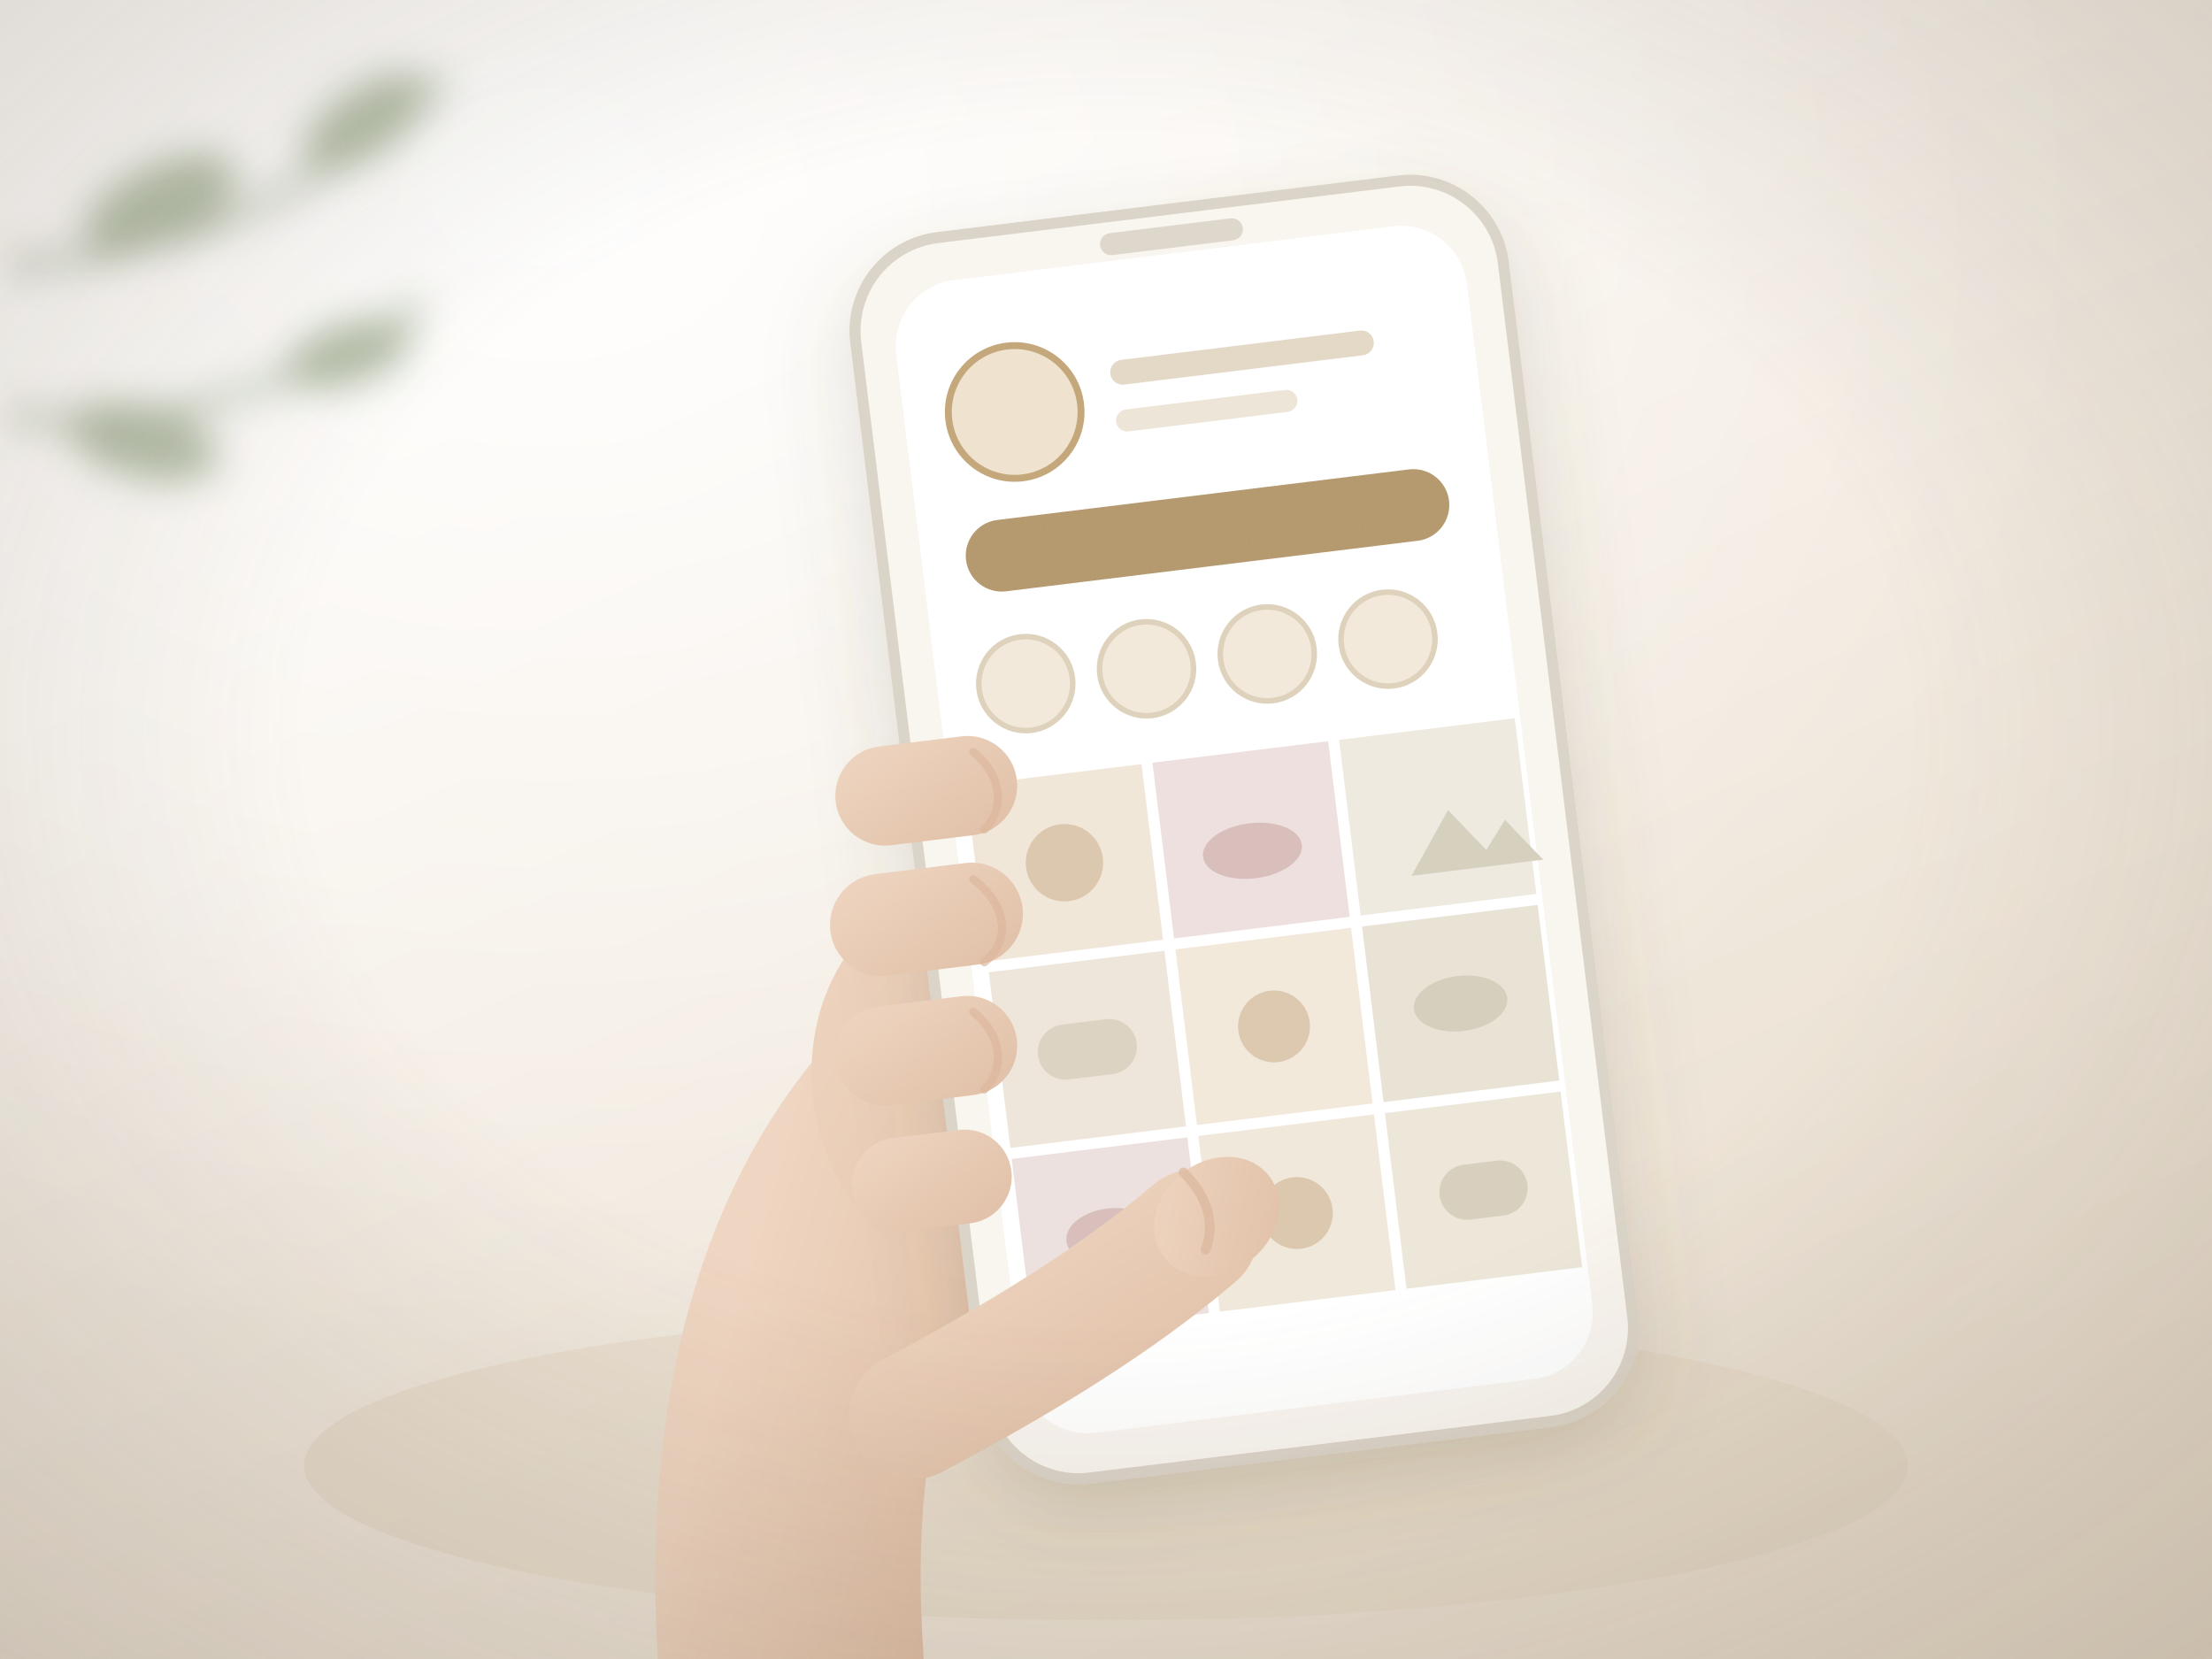
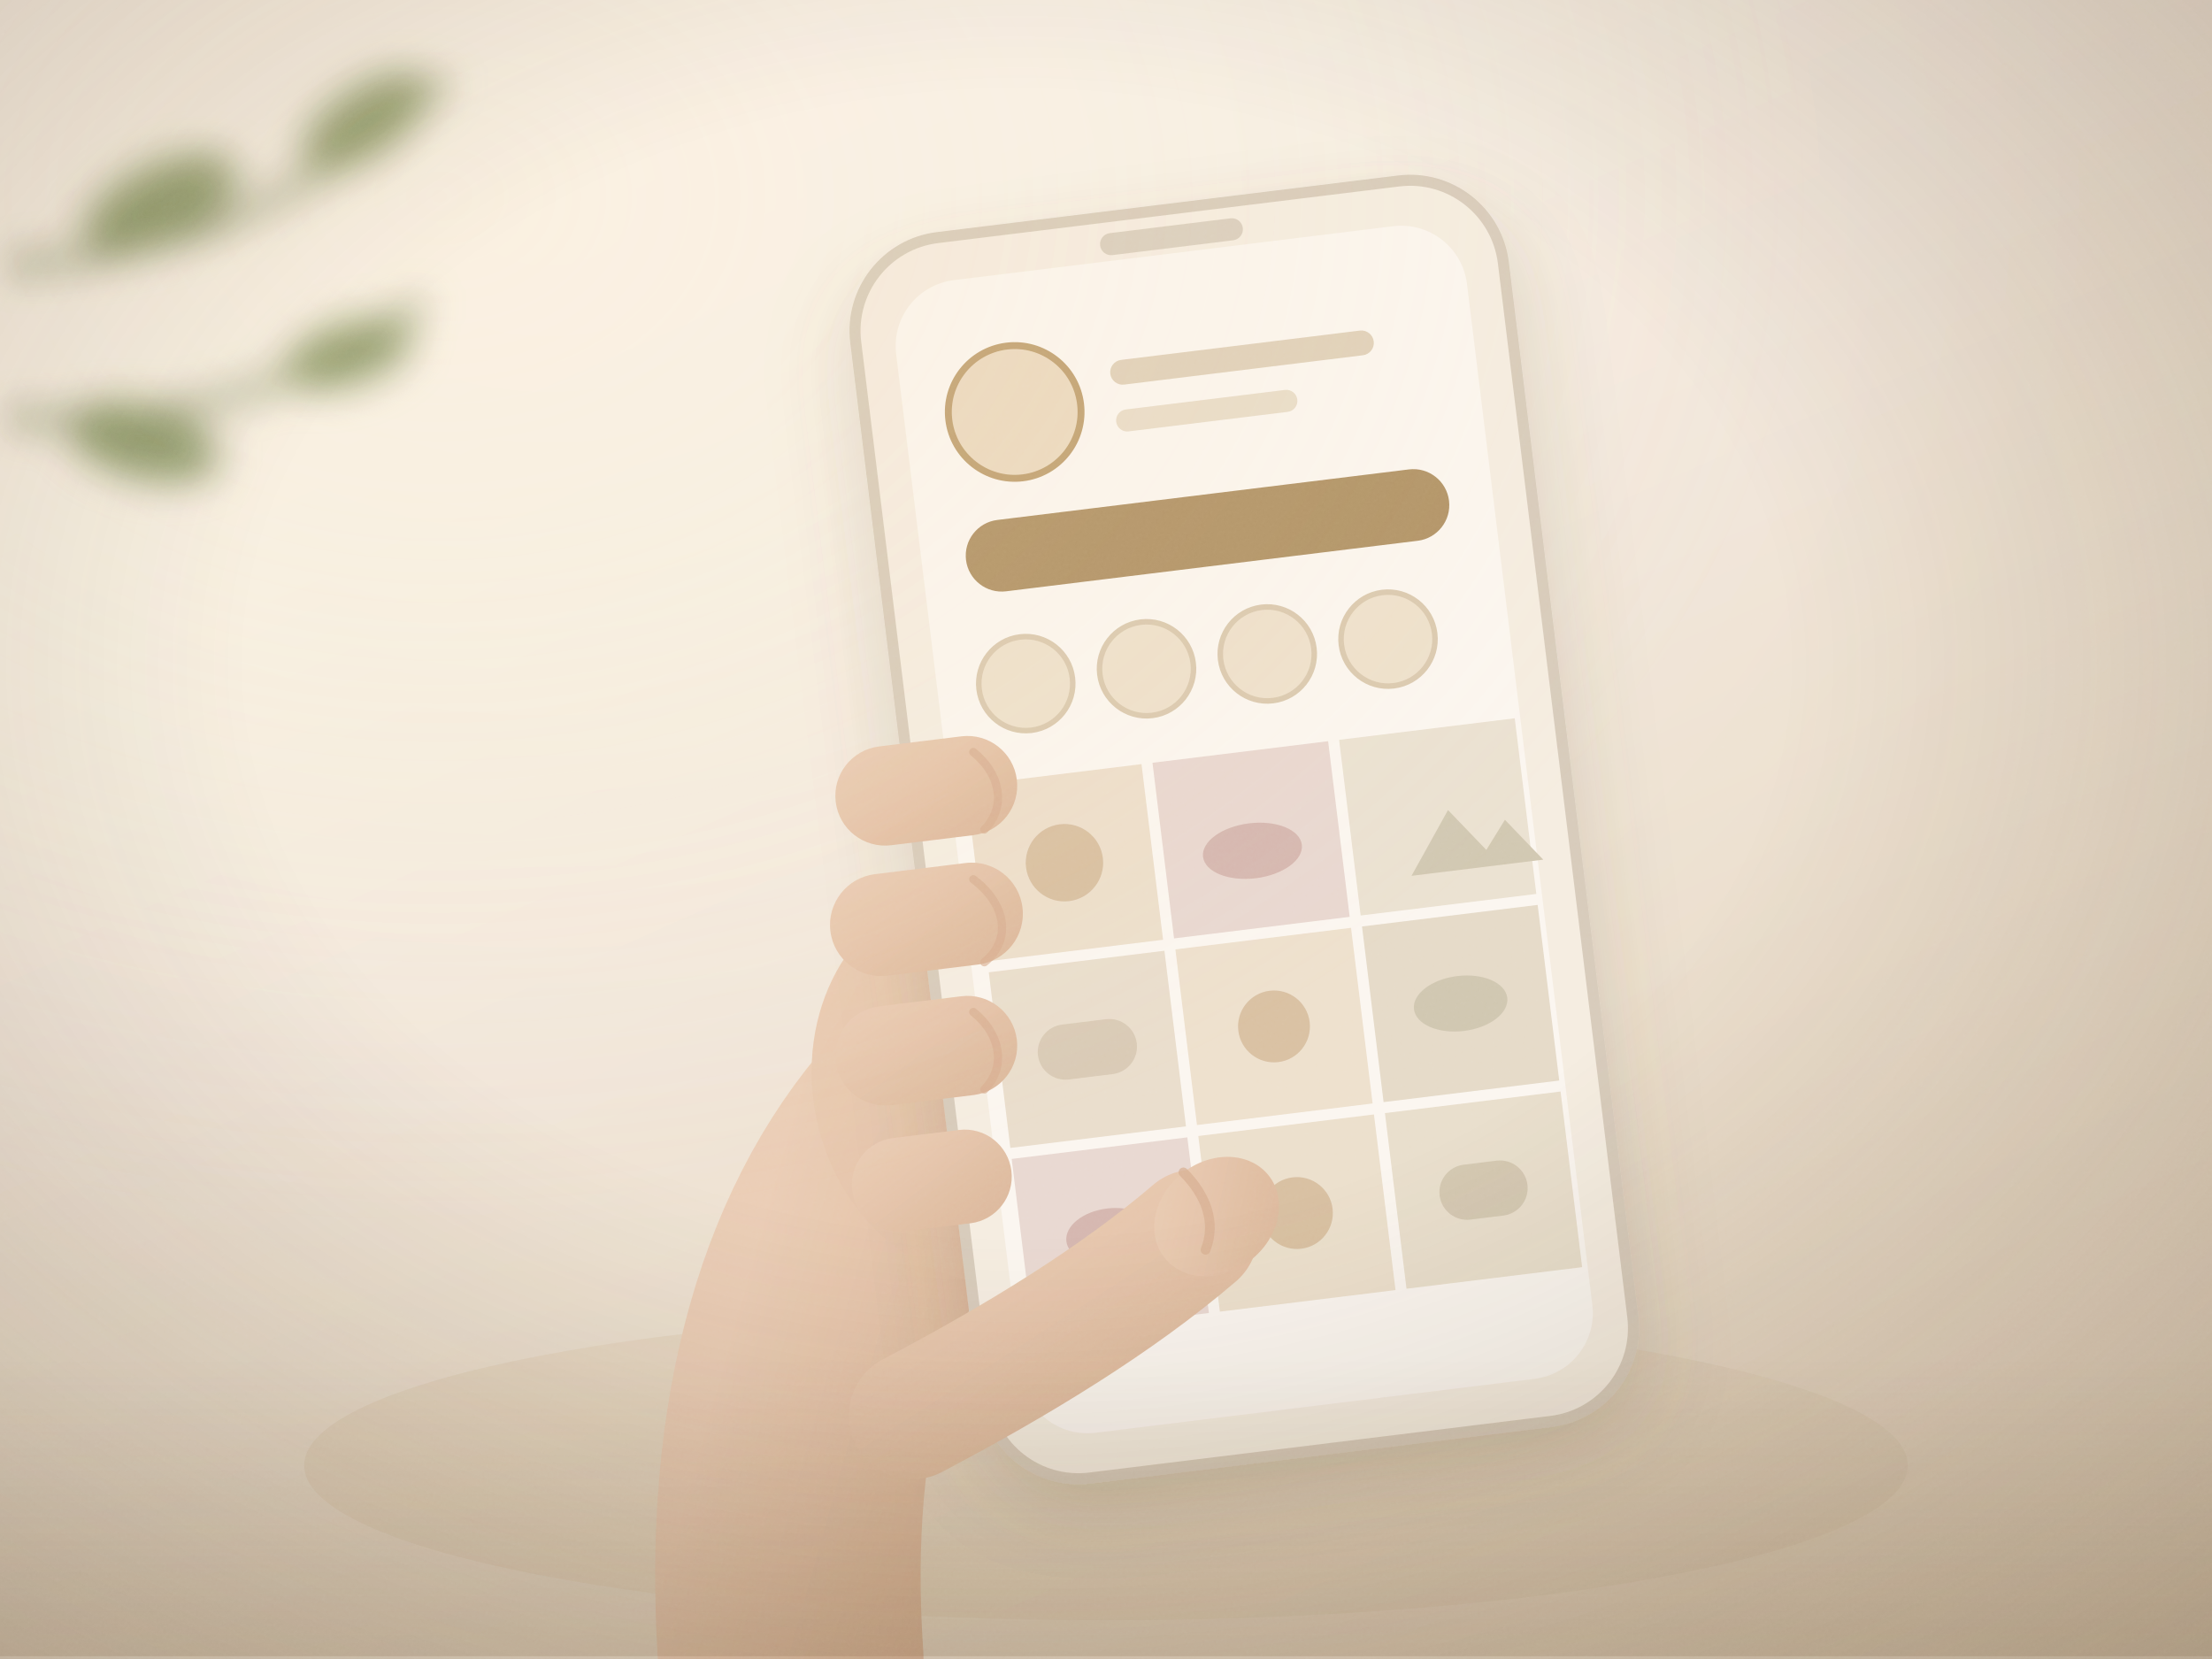
<svg xmlns="http://www.w3.org/2000/svg" viewBox="0 0 800 600" width="800" height="600" role="img" aria-label="スマートフォンでサロンのInstagramアカウントを見ている手元">
  <defs>
    <linearGradient id="g1" x1="0.1" y1="0" x2="0.7" y2="1">
      <stop offset="0" stop-color="#FDFAF6" />
      <stop offset="1" stop-color="#EADFD0" />
    </linearGradient>
    <radialGradient id="s1" cx="0.25" cy="0.12" r="0.7">
      <stop offset="0" stop-color="#fff" stop-opacity=".9" />
      <stop offset="1" stop-color="#fff" stop-opacity="0" />
    </radialGradient>
    <linearGradient id="sk1" x1="0" y1="0" x2="1" y2="1">
      <stop offset="0" stop-color="#EFD6C2" />
      <stop offset="1" stop-color="#E0BFA6" />
    </linearGradient>
    <filter id="bgblur" x="-12%" y="-12%" width="124%" height="124%" color-interpolation-filters="sRGB">
      <feGaussianBlur stdDeviation="7" />
    </filter>
    <filter id="grain" x="0%" y="0%" width="100%" height="100%" color-interpolation-filters="sRGB">
      <feTurbulence type="fractalNoise" baseFrequency="0.9" numOctaves="4" stitchTiles="stitch" />
      <feColorMatrix type="saturate" values="0" />
    </filter>
    <filter id="softshadow" x="-30%" y="-30%" width="160%" height="160%" color-interpolation-filters="sRGB">
      <feDropShadow dx="0" dy="10" stdDeviation="14" flood-color="#6B5942" flood-opacity="0.18" />
    </filter>
    <radialGradient id="vig" cx="0.5" cy="0.44" r="0.78">
      <stop offset="0.46" stop-color="#4A3B28" stop-opacity="0" />
      <stop offset="1" stop-color="#5A4830" stop-opacity="0.24" />
    </radialGradient>
+     <linearGradient id="floorFall" x1="0" y1="0" x2="0" y2="1">
+       <stop offset="0" stop-color="#7A5A2E" stop-opacity="0" />
+       <stop offset="1" stop-color="#7A5A2E" stop-opacity="0.15" />
+     </linearGradient>
+     <radialGradient id="bloomW" cx="0.5" cy="0.5" r="0.5">
+       <stop offset="0" stop-color="#FFE7B6" stop-opacity="0.85" />
+       <stop offset="1" stop-color="#FFE7B6" stop-opacity="0" />
+     </radialGradient>
+     <radialGradient id="vigW" cx="0.46" cy="0.4" r="0.82">
+       <stop offset="0.42" stop-color="#4A3418" stop-opacity="0" />
+       <stop offset="1" stop-color="#4A3418" stop-opacity="0.3" />
+     </radialGradient>
+     <filter id="grainW" x="0%" y="0%" width="100%" height="100%" color-interpolation-filters="sRGB">
+       <feTurbulence type="fractalNoise" baseFrequency="0.85" numOctaves="4" stitchTiles="stitch" />
+       <feColorMatrix type="saturate" values="0" />
+     </filter>
  </defs>
  <rect width="800" height="600" fill="url(#g1)" />
  <rect width="800" height="600" fill="url(#s1)" />
  <ellipse cx="400" cy="530" rx="290" ry="56" fill="#E2D5C2" opacity="0.45" />
  <g filter="url(#bgblur)">
-     <g stroke="#9CA992" stroke-width="4" fill="none" stroke-linecap="round" opacity=".9">
+     <g stroke="#5F7347" stroke-width="4" fill="none" stroke-linecap="round" opacity=".9">
      <path d="M-10 96 C70 96 118 66 160 30" />
      <path d="M-10 150 C64 158 112 138 152 110" />
    </g>
-     <g fill="#AEB9A2" opacity=".9">
+     <g fill="#7E9463" opacity=".9">
      <ellipse cx="58" cy="74" rx="30" ry="14" transform="rotate(-26 58 74)" />
      <ellipse cx="132" cy="44" rx="26" ry="12" transform="rotate(-34 132 44)" />
      <ellipse cx="52" cy="160" rx="28" ry="13" transform="rotate(14 52 160)" />
      <ellipse cx="126" cy="128" rx="24" ry="11" transform="rotate(-18 126 128)" />
    </g>
  </g>
  <g>
    <path d="M286 600 C280 512 300 446 340 404" stroke="url(#sk1)" stroke-width="96" fill="none" stroke-linecap="round" />
    <ellipse cx="356" cy="392" rx="62" ry="72" fill="url(#sk1)" transform="rotate(-12 356 392)" />
  </g>
  <g transform="rotate(-7 450 300)">
    <rect x="332" y="74" width="236" height="452" rx="34" fill="#F9F5EF" stroke="#DBD4C8" stroke-width="4" filter="url(#softshadow)" />
    <rect x="346" y="90" width="208" height="420" rx="24" fill="#FFFFFF" />
    <rect x="424" y="80" width="52" height="8" rx="4" fill="#DED7CC" />
    <circle cx="386" cy="140" r="24" fill="#EFE2CE" />
    <circle cx="386" cy="140" r="24" fill="none" stroke="#C4A87C" stroke-width="2.5" />
    <rect x="422" y="126" width="96" height="9" rx="4.5" fill="#E4D9C7" />
    <rect x="422" y="144" width="66" height="8" rx="4" fill="#EDE5D7" />
    <rect x="362" y="178" width="176" height="26" rx="13" fill="#B59A70" />
    <g fill="#F2E9DA" stroke="#DFD2BC" stroke-width="2">
      <circle cx="378" cy="238" r="17" />
      <circle cx="422" cy="238" r="17" />
      <circle cx="466" cy="238" r="17" />
      <circle cx="510" cy="238" r="17" />
    </g>
    <g>
      <rect x="352" y="272" width="64" height="64" fill="#F1E7D9" />
      <rect x="420" y="272" width="64" height="64" fill="#EDE0DE" />
      <rect x="488" y="272" width="64" height="64" fill="#EFEADF" />
      <rect x="352" y="340" width="64" height="64" fill="#EEE6DA" />
      <rect x="420" y="340" width="64" height="64" fill="#F2E9DB" />
      <rect x="488" y="340" width="64" height="64" fill="#E9E3D6" />
      <rect x="352" y="408" width="64" height="64" fill="#EDE1DF" />
      <rect x="420" y="408" width="64" height="64" fill="#F0E8DA" />
      <rect x="488" y="408" width="64" height="64" fill="#EDE7DA" />
      <circle cx="384" cy="304" r="14" fill="#DCC8AE" />
      <ellipse cx="452" cy="308" rx="18" ry="10" fill="#D9BFBC" />
      <path d="M508 324 l16-22 12 16 8-10 12 16 z" fill="#D6D0BE" />
      <circle cx="452" cy="372" r="13" fill="#DDC9AF" />
      <rect x="366" y="362" width="36" height="20" rx="10" fill="#DDD3C2" />
      <ellipse cx="520" cy="372" rx="17" ry="10" fill="#D5CFBD" />
      <ellipse cx="384" cy="440" rx="16" ry="10" fill="#D9BFBC" />
      <circle cx="452" cy="440" r="13" fill="#DCC8AE" />
      <rect x="504" y="430" width="32" height="20" rx="10" fill="#D8D0BE" />
    </g>
  </g>
  <g>
    <g fill="url(#sk1)">
      <rect x="302" y="268" width="66" height="36" rx="18" transform="rotate(-7 335 286)" />
      <rect x="300" y="314" width="70" height="37" rx="18.5" transform="rotate(-7 335 332)" />
      <rect x="302" y="362" width="66" height="36" rx="18" transform="rotate(-7 335 380)" />
      <rect x="308" y="410" width="58" height="34" rx="17" transform="rotate(-7 337 427)" />
    </g>
    <g stroke="#DCB69C" stroke-width="3" fill="none" stroke-linecap="round" opacity=".65">
      <path d="M352 272 C362 280 364 292 356 300" />
      <path d="M352 318 C364 327 366 340 356 348" />
      <path d="M352 366 C362 374 364 386 356 394" />
    </g>
    <path d="M330 512 C368 492 404 470 432 446" stroke="url(#sk1)" stroke-width="46" fill="none" stroke-linecap="round" />
    <ellipse cx="440" cy="440" rx="24" ry="20" fill="url(#sk1)" transform="rotate(-38 440 440)" />
    <path d="M428 424 C436 432 440 442 436 452" stroke="#DCB69C" stroke-width="3.5" fill="none" stroke-linecap="round" opacity=".7" />
  </g>
-   <rect width="800" height="600" fill="url(#vig)" />
-   <rect width="800" height="600" filter="url(#grain)" opacity="0.05" style="mix-blend-mode:overlay" />
+   <ellipse cx="160" cy="72" rx="496" ry="372" fill="url(#bloomW)" opacity="0.24" />
+   <rect width="800" height="600" fill="#C98F3A" opacity="0.08" style="mix-blend-mode:multiply" />
+   <rect x="0" y="491" width="800" height="108" fill="url(#floorFall)" />
+   <rect width="800" height="600" fill="url(#vigW)" />
+   <rect width="800" height="600" filter="url(#grainW)" opacity="0.055" style="mix-blend-mode:overlay" />
</svg>
